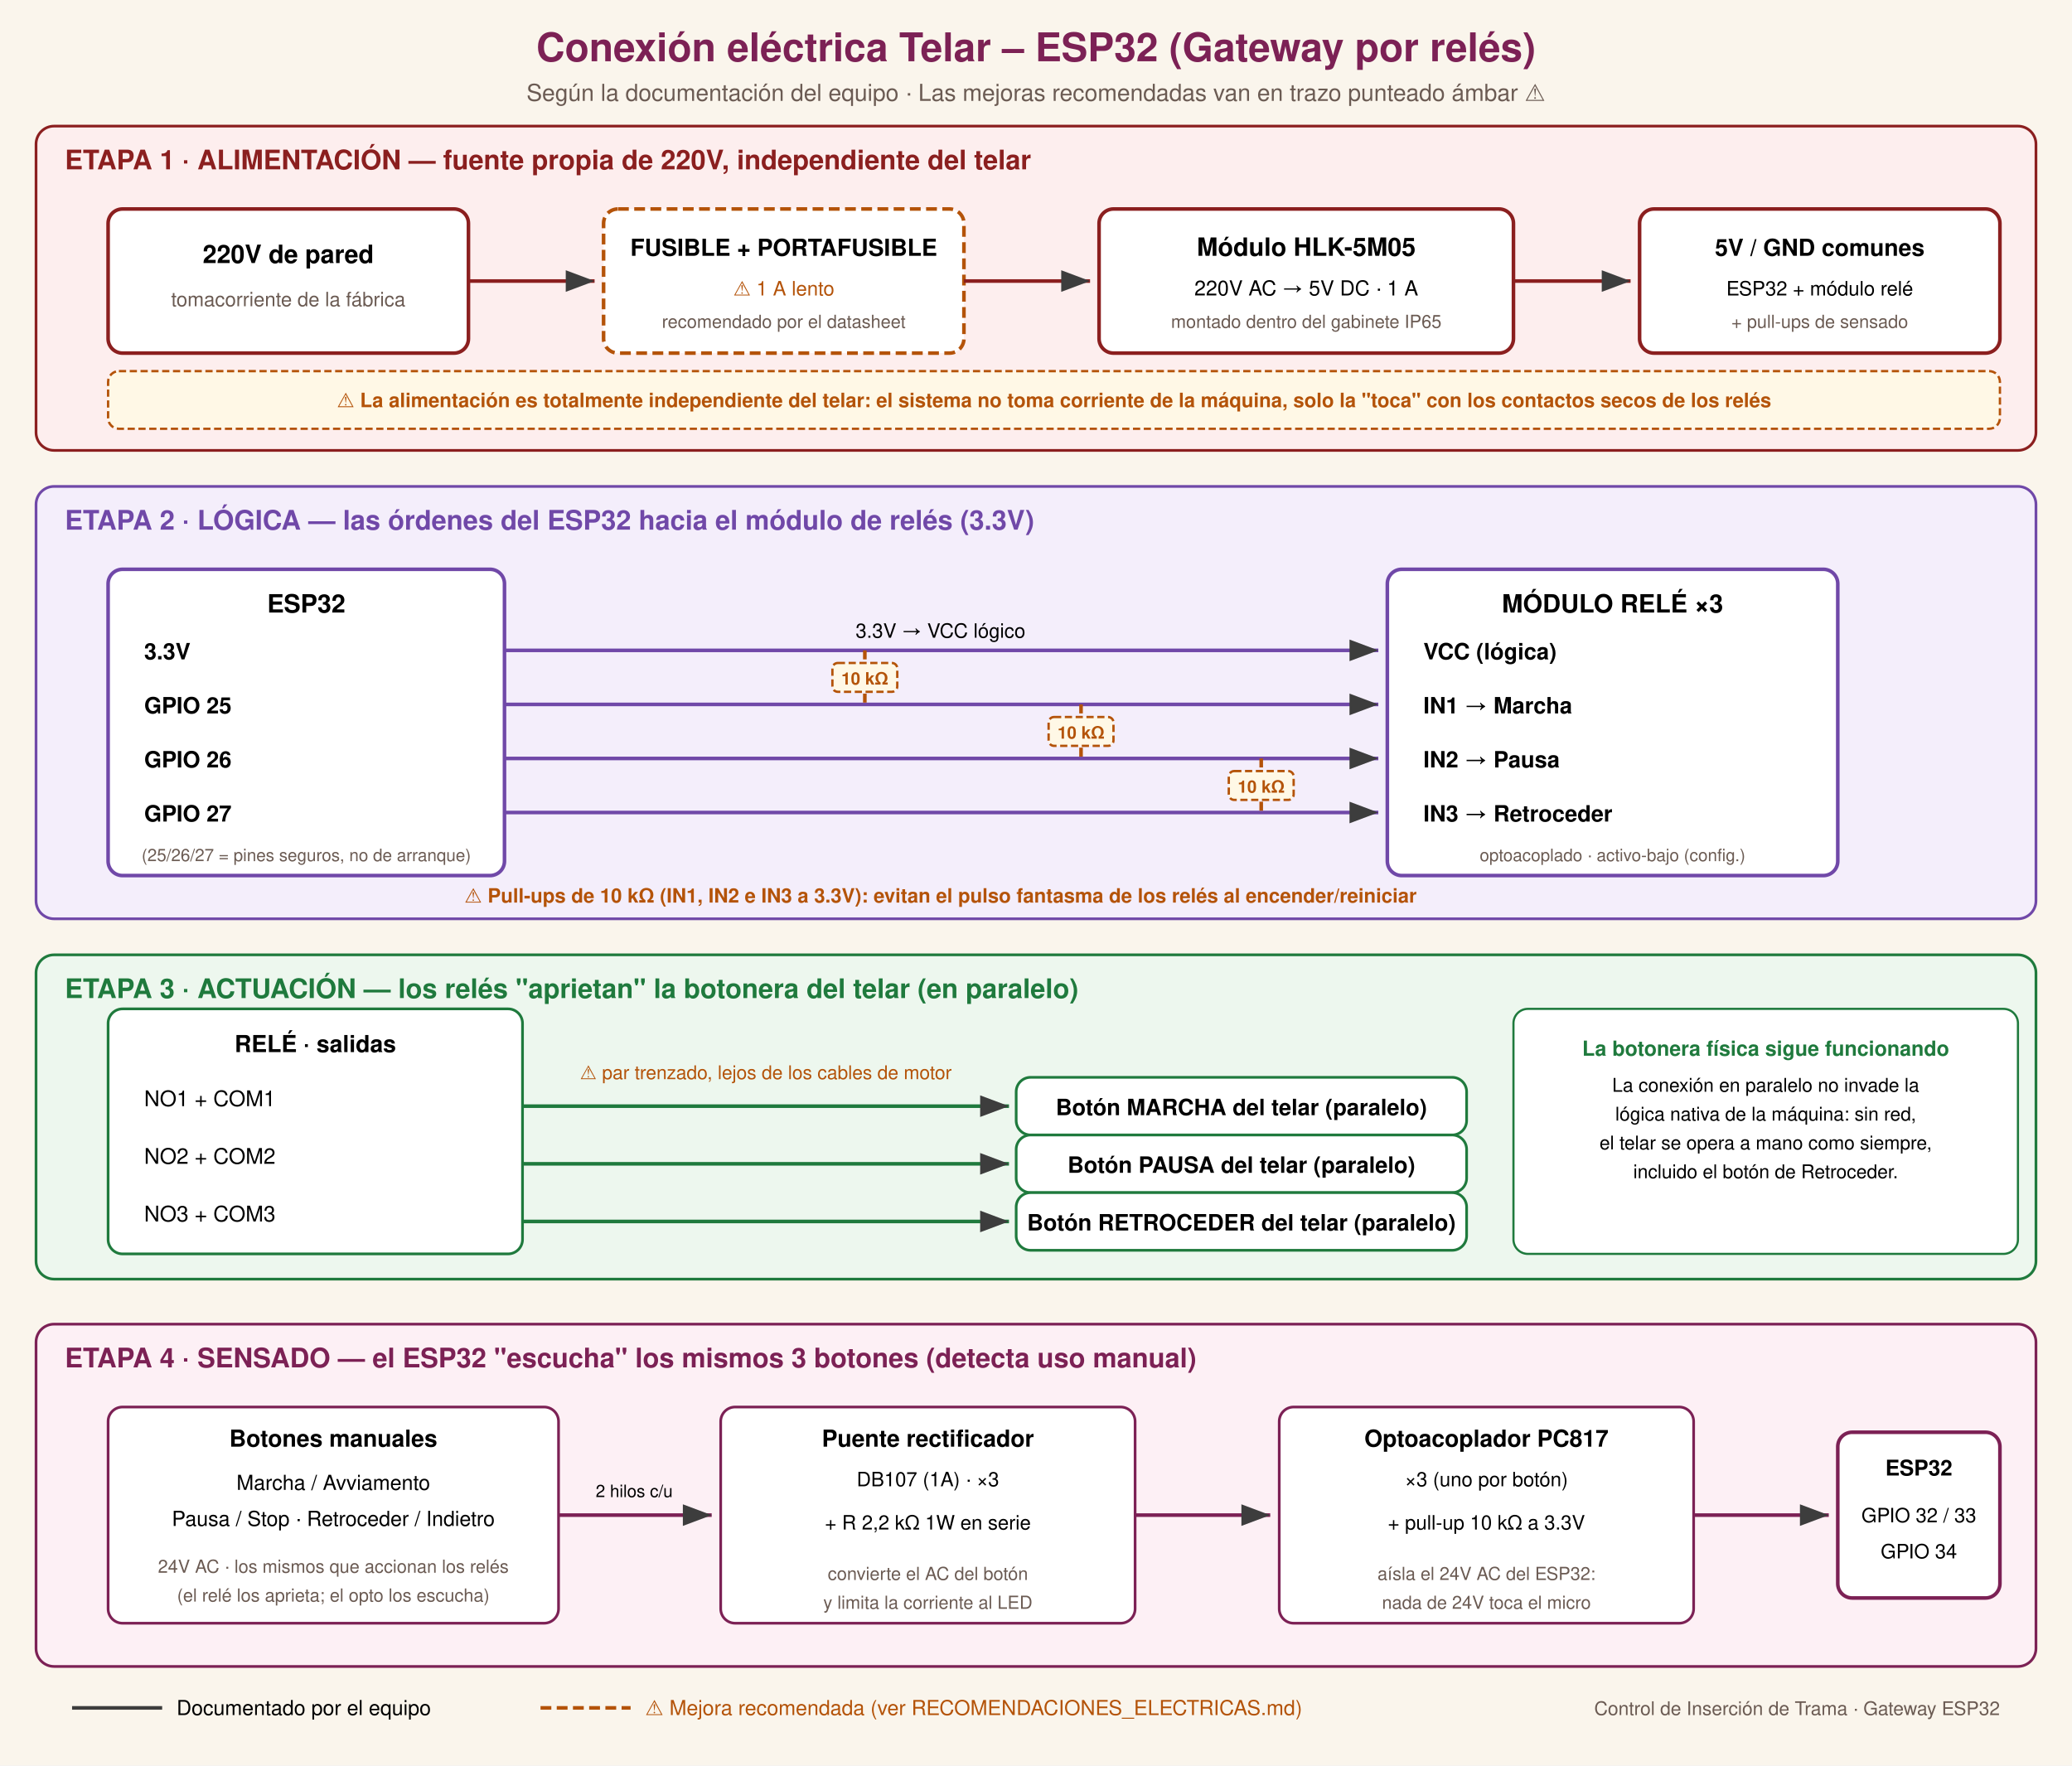
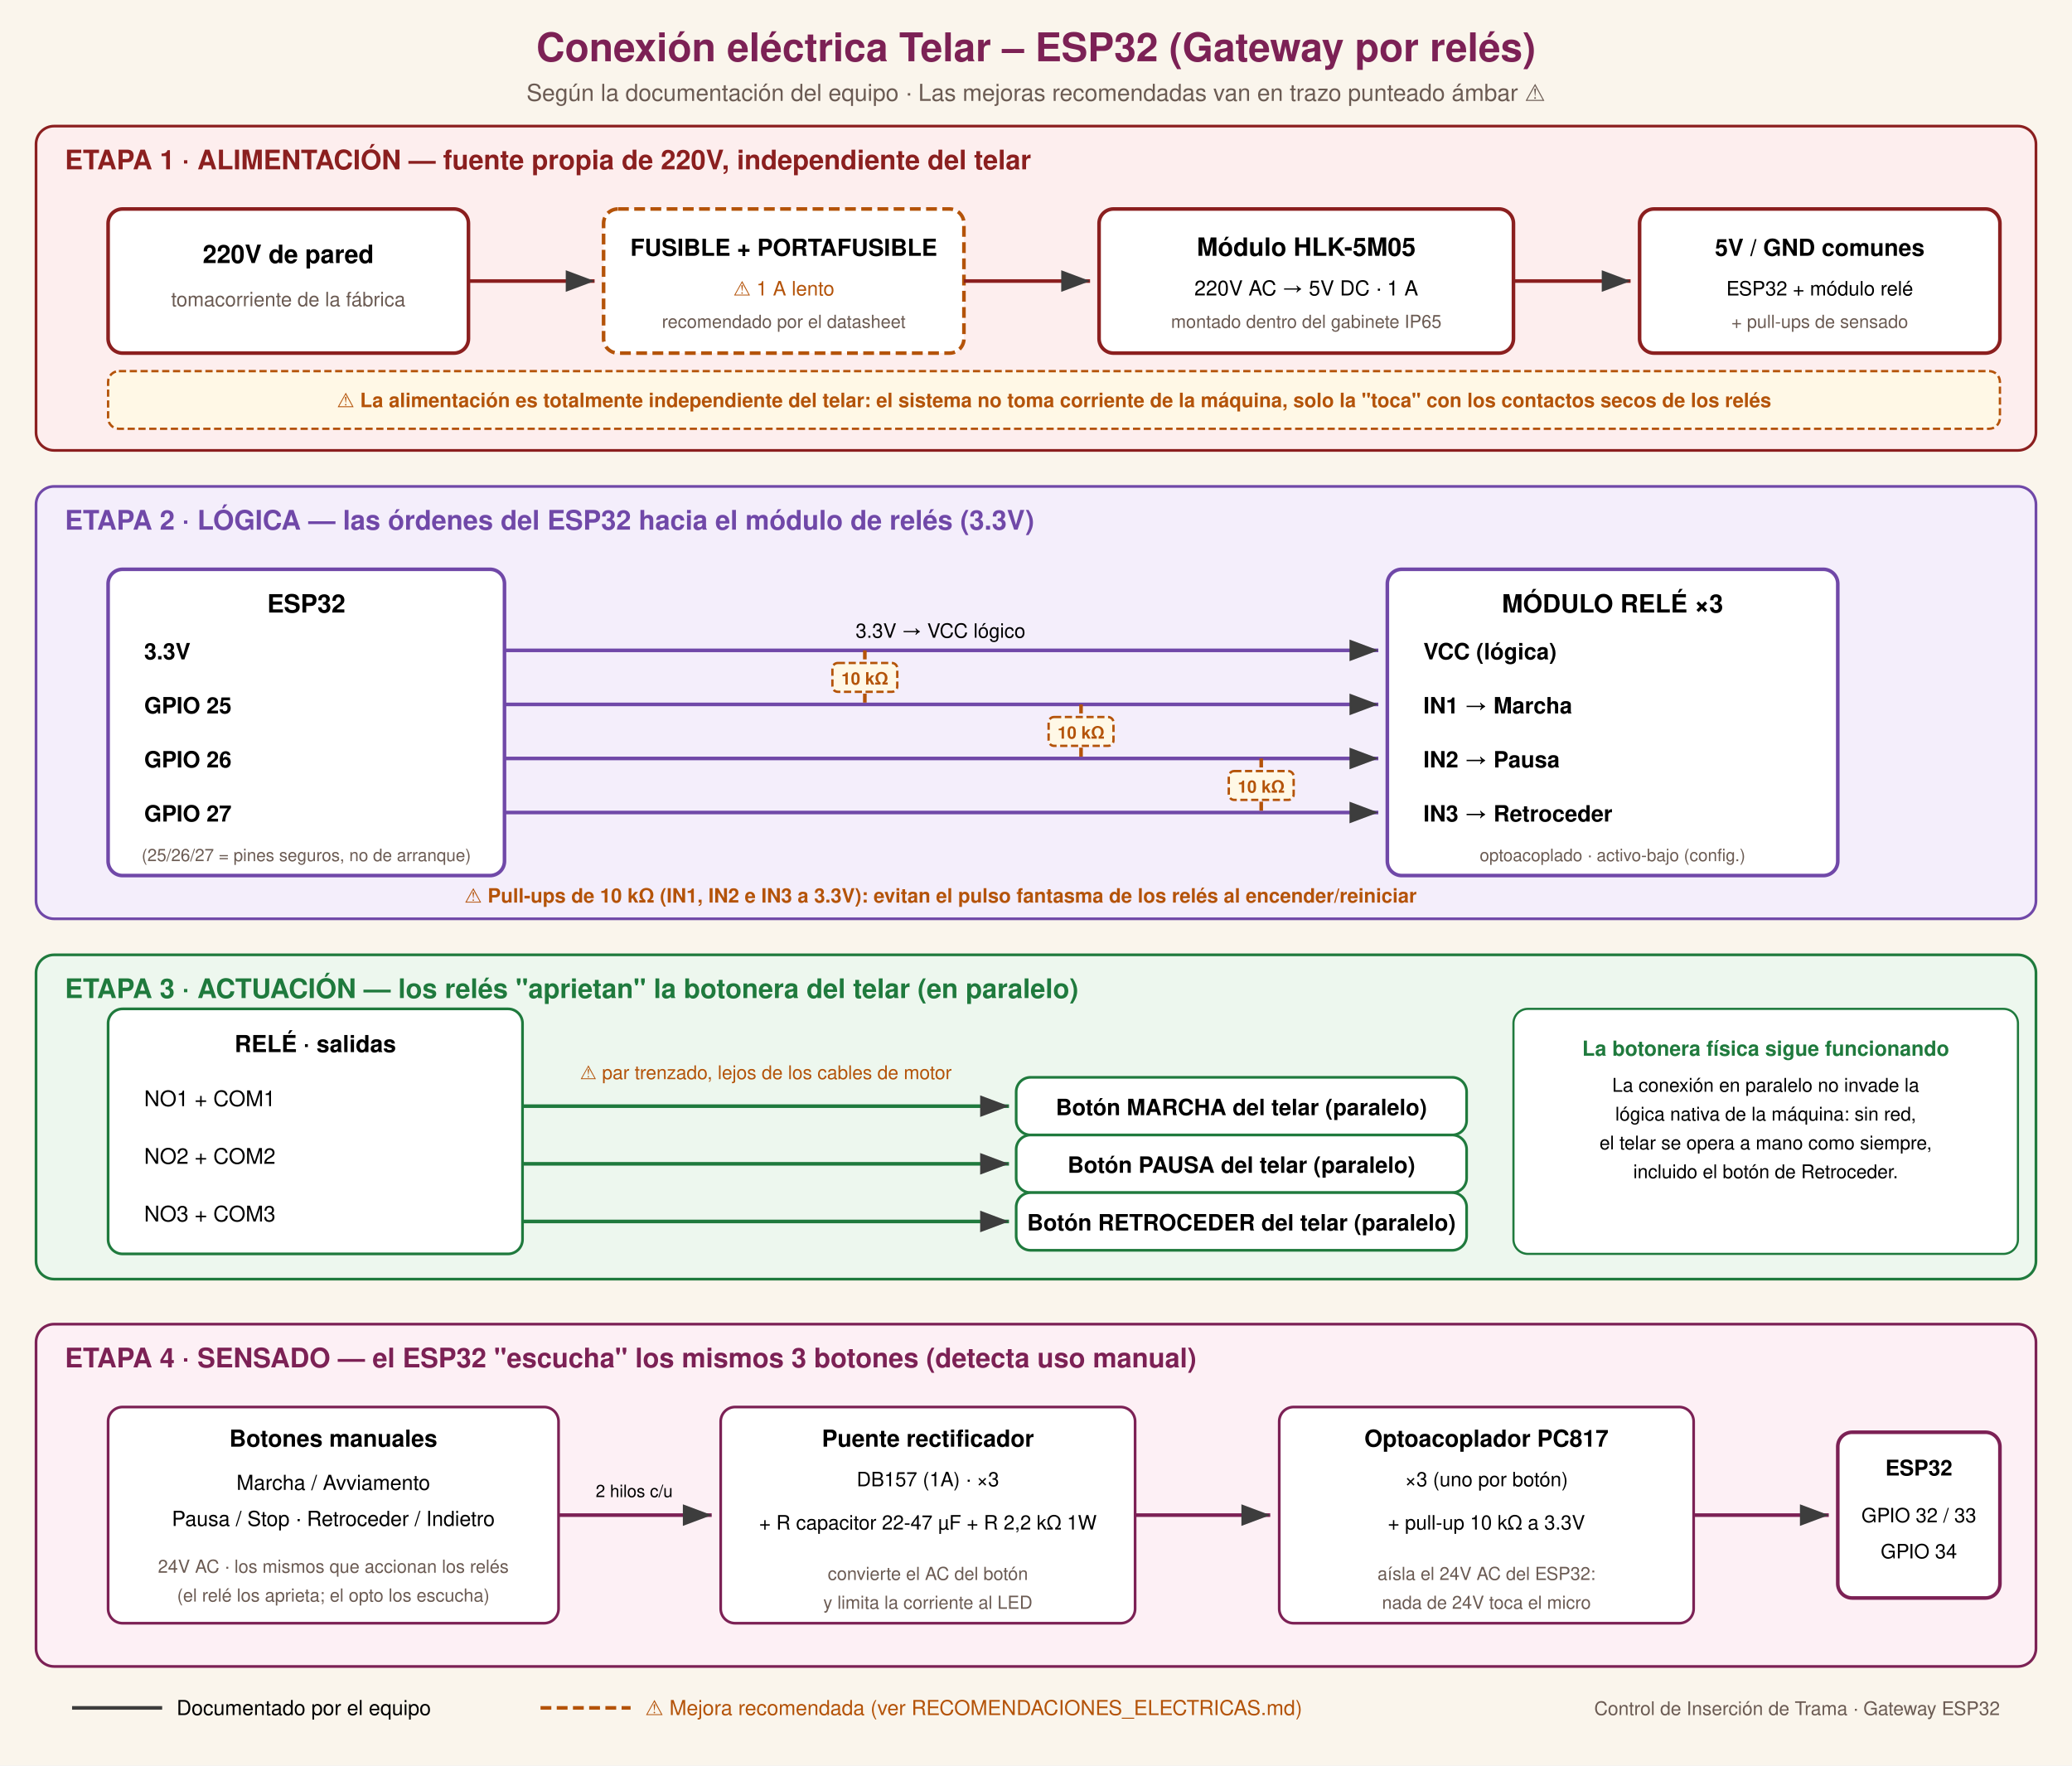
<svg xmlns="http://www.w3.org/2000/svg" viewBox="0 0 1150 980" font-family="Helvetica, Arial, sans-serif">
  <defs>
    <marker id="flecha" markerWidth="10" markerHeight="10" refX="8" refY="3" orient="auto">
      <path d="M0,0 L8,3 L0,6 Z" fill="#3d3d3d" />
    </marker>
    <marker id="flechaAmbar" markerWidth="10" markerHeight="10" refX="8" refY="3" orient="auto">
      <path d="M0,0 L8,3 L0,6 Z" fill="#b45309" />
    </marker>
  </defs>
  <rect width="1150" height="980" fill="#faf5ec" />
  <text x="575" y="34" text-anchor="middle" font-size="22" font-weight="bold" fill="#7c2155">Conexión eléctrica Telar – ESP32 (Gateway por relés)</text>
  <text x="575" y="56" text-anchor="middle" font-size="13" fill="#6b5b53">Según la documentación del equipo · Las mejoras recomendadas van en trazo punteado ámbar ⚠</text>
  <rect x="20" y="70" width="1110" height="180" rx="10" fill="#fdeeee" stroke="#8b1f1f" stroke-width="1.5" />
  <text x="36" y="94" font-size="15" font-weight="bold" fill="#8b1f1f">ETAPA 1 · ALIMENTACIÓN — fuente propia de 220V, independiente del telar</text>
  <rect x="60" y="116" width="200" height="80" rx="8" fill="#fff" stroke="#8b1f1f" stroke-width="2" />
  <text x="160" y="146" text-anchor="middle" font-size="14" font-weight="bold">220V de pared</text>
  <text x="160" y="170" text-anchor="middle" font-size="11" fill="#6b5b53">tomacorriente de la fábrica</text>
  <line x1="260" y1="156" x2="330" y2="156" stroke="#8b1f1f" stroke-width="2" marker-end="url(#flecha)" />
  <rect x="335" y="116" width="200" height="80" rx="8" fill="#fff" stroke="#b45309" stroke-width="2" stroke-dasharray="6 3" />
  <text x="435" y="142" text-anchor="middle" font-size="13" font-weight="bold">FUSIBLE + PORTAFUSIBLE</text>
  <text x="435" y="164" text-anchor="middle" font-size="11" fill="#b45309">⚠ 1 A lento</text>
  <text x="435" y="182" text-anchor="middle" font-size="10" fill="#6b5b53">recomendado por el datasheet</text>
  <line x1="535" y1="156" x2="605" y2="156" stroke="#8b1f1f" stroke-width="2" marker-end="url(#flecha)" />
  <rect x="610" y="116" width="230" height="80" rx="8" fill="#fff" stroke="#8b1f1f" stroke-width="2" />
  <text x="725" y="142" text-anchor="middle" font-size="14" font-weight="bold">Módulo HLK-5M05</text>
  <text x="725" y="164" text-anchor="middle" font-size="11.5">220V AC → 5V DC · 1 A</text>
  <text x="725" y="182" text-anchor="middle" font-size="10" fill="#6b5b53">montado dentro del gabinete IP65</text>
  <line x1="840" y1="156" x2="905" y2="156" stroke="#8b1f1f" stroke-width="2" marker-end="url(#flecha)" />
  <rect x="910" y="116" width="200" height="80" rx="8" fill="#fff" stroke="#8b1f1f" stroke-width="2" />
  <text x="1010" y="142" text-anchor="middle" font-size="13" font-weight="bold">5V / GND comunes</text>
  <text x="1010" y="164" text-anchor="middle" font-size="11">ESP32 + módulo relé</text>
  <text x="1010" y="182" text-anchor="middle" font-size="10" fill="#6b5b53">+ pull-ups de sensado</text>
  <rect x="60" y="206" width="1050" height="32" rx="6" fill="#fff8e6" stroke="#b45309" stroke-width="1.3" stroke-dasharray="4 2" />
  <text x="585" y="226" text-anchor="middle" font-size="11" fill="#b45309" font-weight="bold">⚠ La alimentación es totalmente independiente del telar: el sistema no toma corriente de la máquina, solo la "toca" con los contactos secos de los relés</text>
  <g transform="translate(0,-200)">
    <rect x="20" y="470" width="1110" height="240" rx="10" fill="#f4eefb" stroke="#7048a8" stroke-width="1.5" />
    <text x="36" y="494" font-size="15" font-weight="bold" fill="#7048a8">ETAPA 2 · LÓGICA — las órdenes del ESP32 hacia el módulo de relés (3.3V)</text>
    <rect x="60" y="516" width="220" height="170" rx="8" fill="#fff" stroke="#7048a8" stroke-width="2" />
    <text x="170" y="540" text-anchor="middle" font-size="14" font-weight="bold">ESP32</text>
    <text x="80" y="566" font-size="12.5" font-weight="bold">3.3V</text>
    <text x="80" y="596" font-size="12.5" font-weight="bold">GPIO 25</text>
    <text x="80" y="626" font-size="12.5" font-weight="bold">GPIO 26</text>
    <text x="80" y="656" font-size="12.5" font-weight="bold">GPIO 27</text>
    <text x="170" y="678" text-anchor="middle" font-size="9.5" fill="#6b5b53">(25/26/27 = pines seguros, no de arranque)</text>
    <rect x="770" y="516" width="250" height="170" rx="8" fill="#fff" stroke="#7048a8" stroke-width="2" />
    <text x="895" y="540" text-anchor="middle" font-size="14" font-weight="bold">MÓDULO RELÉ ×3</text>
    <text x="790" y="566" font-size="12.5" font-weight="bold">VCC (lógica)</text>
    <text x="790" y="596" font-size="12.5" font-weight="bold">IN1 → Marcha</text>
    <text x="790" y="626" font-size="12.5" font-weight="bold">IN2 → Pausa</text>
    <text x="790" y="656" font-size="12.5" font-weight="bold">IN3 → Retroceder</text>
    <text x="895" y="678" text-anchor="middle" font-size="9.5" fill="#6b5b53">optoacoplado · activo-bajo (config.)</text>
    <line x1="280" y1="561" x2="765" y2="561" stroke="#7048a8" stroke-width="2" marker-end="url(#flecha)" />
    <line x1="280" y1="591" x2="765" y2="591" stroke="#7048a8" stroke-width="2" marker-end="url(#flecha)" />
    <line x1="280" y1="621" x2="765" y2="621" stroke="#7048a8" stroke-width="2" marker-end="url(#flecha)" />
    <line x1="280" y1="651" x2="765" y2="651" stroke="#7048a8" stroke-width="2" marker-end="url(#flecha)" />
    <text x="522" y="554" text-anchor="middle" font-size="11">3.3V → VCC lógico</text>
    <line x1="480" y1="561" x2="480" y2="591" stroke="#b45309" stroke-width="2" stroke-dasharray="5 3" />
    <rect x="462" y="568" width="36" height="16" rx="3" fill="#fff8e6" stroke="#b45309" stroke-width="1.3" stroke-dasharray="4 2" />
    <text x="480" y="580" text-anchor="middle" font-size="9.5" fill="#b45309" font-weight="bold">10 kΩ</text>
    <line x1="600" y1="591" x2="600" y2="621" stroke="#b45309" stroke-width="2" stroke-dasharray="5 3" />
    <rect x="582" y="598" width="36" height="16" rx="3" fill="#fff8e6" stroke="#b45309" stroke-width="1.3" stroke-dasharray="4 2" />
    <text x="600" y="610" text-anchor="middle" font-size="9.5" fill="#b45309" font-weight="bold">10 kΩ</text>
    <line x1="700" y1="621" x2="700" y2="651" stroke="#b45309" stroke-width="2" stroke-dasharray="5 3" />
    <rect x="682" y="628" width="36" height="16" rx="3" fill="#fff8e6" stroke="#b45309" stroke-width="1.3" stroke-dasharray="4 2" />
    <text x="700" y="640" text-anchor="middle" font-size="9.5" fill="#b45309" font-weight="bold">10 kΩ</text>
    <text x="522" y="701" text-anchor="middle" font-size="11" fill="#b45309" font-weight="bold">⚠ Pull-ups de 10 kΩ (IN1, IN2 e IN3 a 3.3V): evitan el pulso fantasma de los relés al encender/reiniciar</text>
    <rect x="20" y="730" width="1110" height="180" rx="10" fill="#edf7ee" stroke="#1f7a3d" stroke-width="1.5" />
    <text x="36" y="754" font-size="15" font-weight="bold" fill="#1f7a3d">ETAPA 3 · ACTUACIÓN — los relés "aprietan" la botonera del telar (en paralelo)</text>
    <rect x="60" y="760" width="230" height="136" rx="8" fill="#fff" stroke="#1f7a3d" stroke-width="1.5" />
    <text x="175" y="784" text-anchor="middle" font-size="13" font-weight="bold">RELÉ · salidas</text>
    <text x="80" y="814" font-size="12">NO1 + COM1</text>
    <text x="80" y="846" font-size="12">NO2 + COM2</text>
    <text x="80" y="878" font-size="12">NO3 + COM3</text>
    <line x1="290" y1="814" x2="560" y2="814" stroke="#1f7a3d" stroke-width="2" marker-end="url(#flecha)" />
    <line x1="290" y1="846" x2="560" y2="846" stroke="#1f7a3d" stroke-width="2" marker-end="url(#flecha)" />
    <line x1="290" y1="878" x2="560" y2="878" stroke="#1f7a3d" stroke-width="2" marker-end="url(#flecha)" />
    <text x="425" y="799" text-anchor="middle" font-size="10.5" fill="#b45309">⚠ par trenzado, lejos de los cables de motor</text>
    <rect x="564" y="798" width="250" height="32" rx="8" fill="#fff" stroke="#1f7a3d" stroke-width="1.5" />
    <text x="689" y="819" text-anchor="middle" font-size="12.5" font-weight="bold">Botón MARCHA del telar (paralelo)</text>
    <rect x="564" y="830" width="250" height="32" rx="8" fill="#fff" stroke="#1f7a3d" stroke-width="1.5" />
    <text x="689" y="851" text-anchor="middle" font-size="12.5" font-weight="bold">Botón PAUSA del telar (paralelo)</text>
    <rect x="564" y="862" width="250" height="32" rx="8" fill="#fff" stroke="#1f7a3d" stroke-width="1.5" />
    <text x="689" y="883" text-anchor="middle" font-size="12.5" font-weight="bold">Botón RETROCEDER del telar (paralelo)</text>
    <rect x="840" y="760" width="280" height="136" rx="8" fill="#fff" stroke="#1f7a3d" stroke-width="1.2" />
    <text x="980" y="786" text-anchor="middle" font-size="11.5" font-weight="bold" fill="#1f7a3d">La botonera física sigue funcionando</text>
    <text x="980" y="806" text-anchor="middle" font-size="10.5">La conexión en paralelo no invade la</text>
    <text x="980" y="822" text-anchor="middle" font-size="10.5">lógica nativa de la máquina: sin red,</text>
    <text x="980" y="838" text-anchor="middle" font-size="10.5">el telar se opera a mano como siempre,</text>
    <text x="980" y="854" text-anchor="middle" font-size="10.5">incluido el botón de Retroceder.</text>
  </g>
  <rect x="20" y="735" width="1110" height="190" rx="10" fill="#fdf0f5" stroke="#7c2155" stroke-width="1.5" />
  <text x="36" y="759" font-size="15" font-weight="bold" fill="#7c2155">ETAPA 4 · SENSADO — el ESP32 "escucha" los mismos 3 botones (detecta uso manual)</text>
  <rect x="60" y="781" width="250" height="120" rx="8" fill="#fff" stroke="#7c2155" stroke-width="1.5" />
  <text x="185" y="803" text-anchor="middle" font-size="13" font-weight="bold">Botones manuales</text>
  <text x="185" y="827" text-anchor="middle" font-size="11.5">Marcha / Avviamento</text>
  <text x="185" y="847" text-anchor="middle" font-size="11.5">Pausa / Stop  ·  Retroceder / Indietro</text>
  <text x="185" y="873" text-anchor="middle" font-size="10" fill="#6b5b53">24V AC · los mismos que accionan los relés</text>
  <text x="185" y="889" text-anchor="middle" font-size="10" fill="#6b5b53">(el relé los aprieta; el opto los escucha)</text>
  <line x1="310" y1="841" x2="395" y2="841" stroke="#7c2155" stroke-width="2" marker-end="url(#flecha)" />
  <text x="352" y="831" text-anchor="middle" font-size="9.5">2 hilos c/u</text>
  <rect x="400" y="781" width="230" height="120" rx="8" fill="#fff" stroke="#7c2155" stroke-width="1.5" />
  <text x="515" y="803" text-anchor="middle" font-size="13" font-weight="bold">Puente rectificador</text>
-   <text x="515" y="825" text-anchor="middle" font-size="11">DB107 (1A) · ×3</text>
-   <text x="515" y="849" text-anchor="middle" font-size="11">+ R 2,2 kΩ 1W en serie</text>
+   <text x="515" y="825" text-anchor="middle" font-size="11">DB157 (1A) · ×3</text>
+   <text x="515" y="849" text-anchor="middle" font-size="11">+ R capacitor 22-47 µF + R 2,2 kΩ 1W</text>
  <text x="515" y="877" text-anchor="middle" font-size="10" fill="#6b5b53">convierte el AC del botón</text>
  <text x="515" y="893" text-anchor="middle" font-size="10" fill="#6b5b53">y limita la corriente al LED</text>
  <line x1="630" y1="841" x2="705" y2="841" stroke="#7c2155" stroke-width="2" marker-end="url(#flecha)" />
  <rect x="710" y="781" width="230" height="120" rx="8" fill="#fff" stroke="#7c2155" stroke-width="1.5" />
  <text x="825" y="803" text-anchor="middle" font-size="13" font-weight="bold">Optoacoplador PC817</text>
  <text x="825" y="825" text-anchor="middle" font-size="11">×3 (uno por botón)</text>
  <text x="825" y="849" text-anchor="middle" font-size="11">+ pull-up 10 kΩ a 3.3V</text>
  <text x="825" y="877" text-anchor="middle" font-size="10" fill="#6b5b53">aísla el 24V AC del ESP32:</text>
  <text x="825" y="893" text-anchor="middle" font-size="10" fill="#6b5b53">nada de 24V toca el micro</text>
  <line x1="940" y1="841" x2="1015" y2="841" stroke="#7c2155" stroke-width="2" marker-end="url(#flecha)" />
  <rect x="1020" y="795" width="90" height="92" rx="8" fill="#fff" stroke="#7c2155" stroke-width="2" />
  <text x="1065" y="819" text-anchor="middle" font-size="12" font-weight="bold">ESP32</text>
  <text x="1065" y="845" text-anchor="middle" font-size="11">GPIO 32 / 33</text>
  <text x="1065" y="865" text-anchor="middle" font-size="11">GPIO 34</text>
  <line x1="40" y1="948" x2="90" y2="948" stroke="#3d3d3d" stroke-width="2" />
  <text x="98" y="952" font-size="11.5">Documentado por el equipo</text>
  <line x1="300" y1="948" x2="350" y2="948" stroke="#b45309" stroke-width="2" stroke-dasharray="6 3" />
  <text x="358" y="952" font-size="11.5" fill="#b45309">⚠ Mejora recomendada (ver RECOMENDACIONES_ELECTRICAS.md)</text>
  <text x="1110" y="952" text-anchor="end" font-size="10.5" fill="#6b5b53">Control de Inserción de Trama · Gateway ESP32</text>
</svg>
